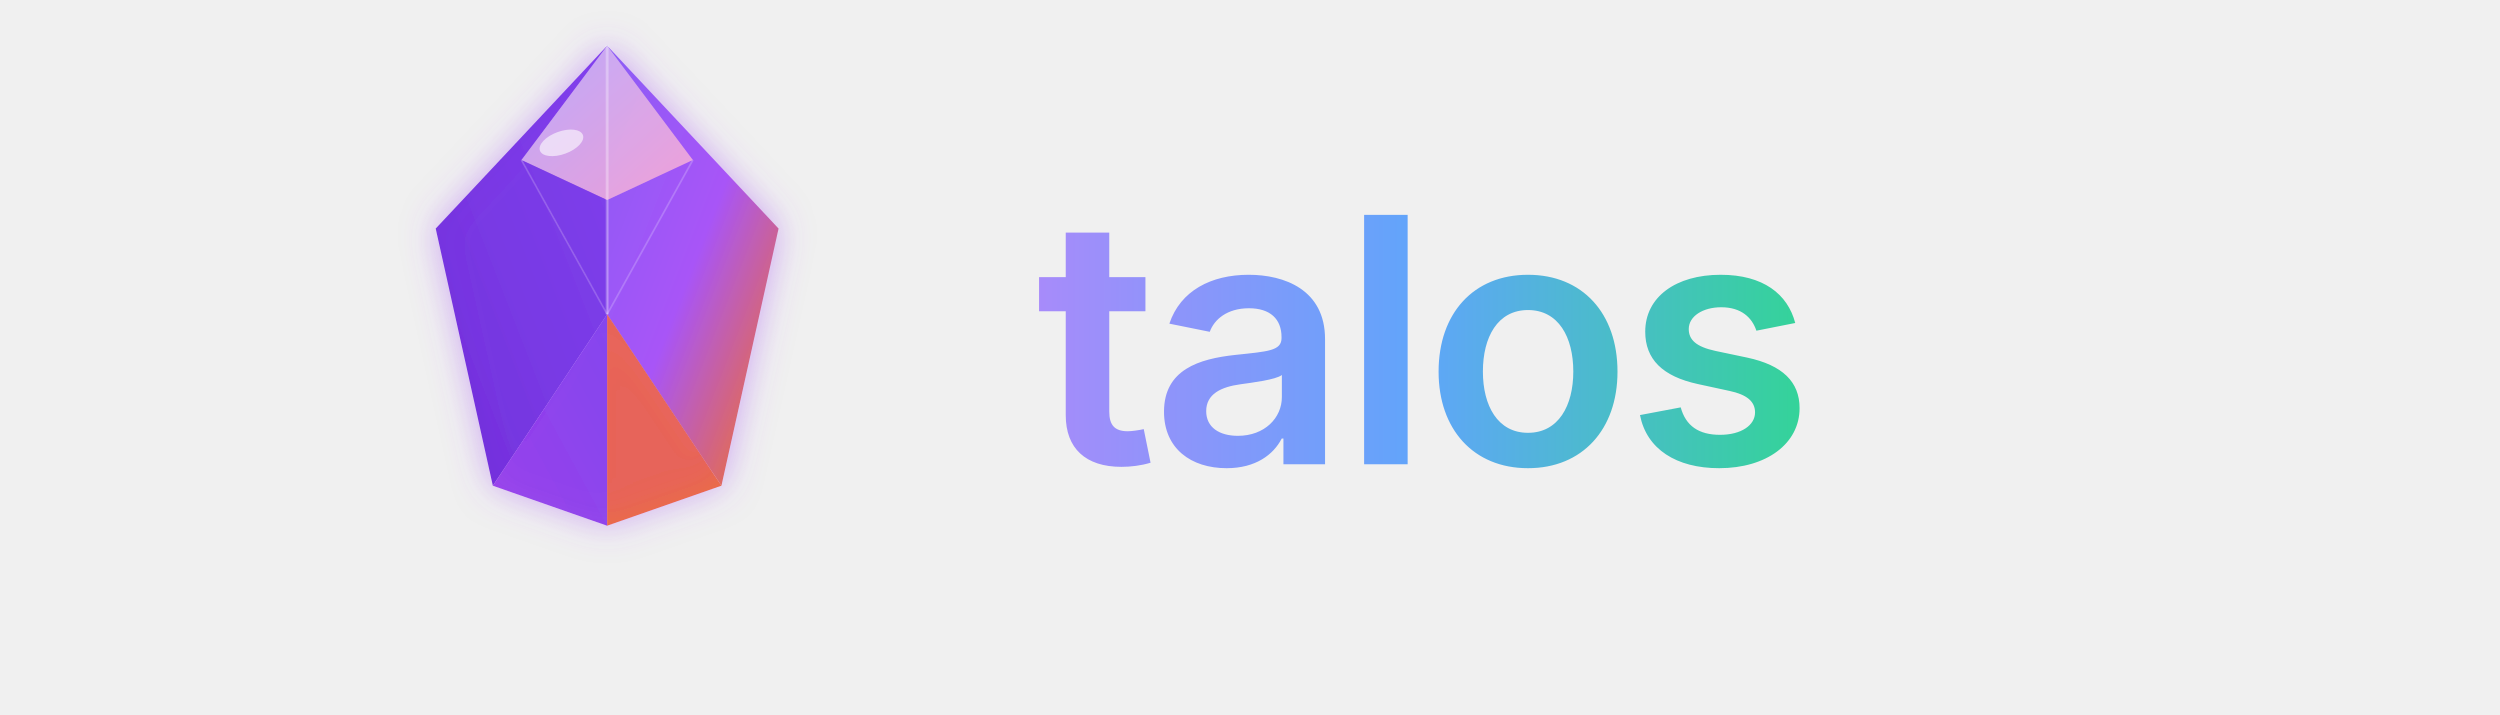
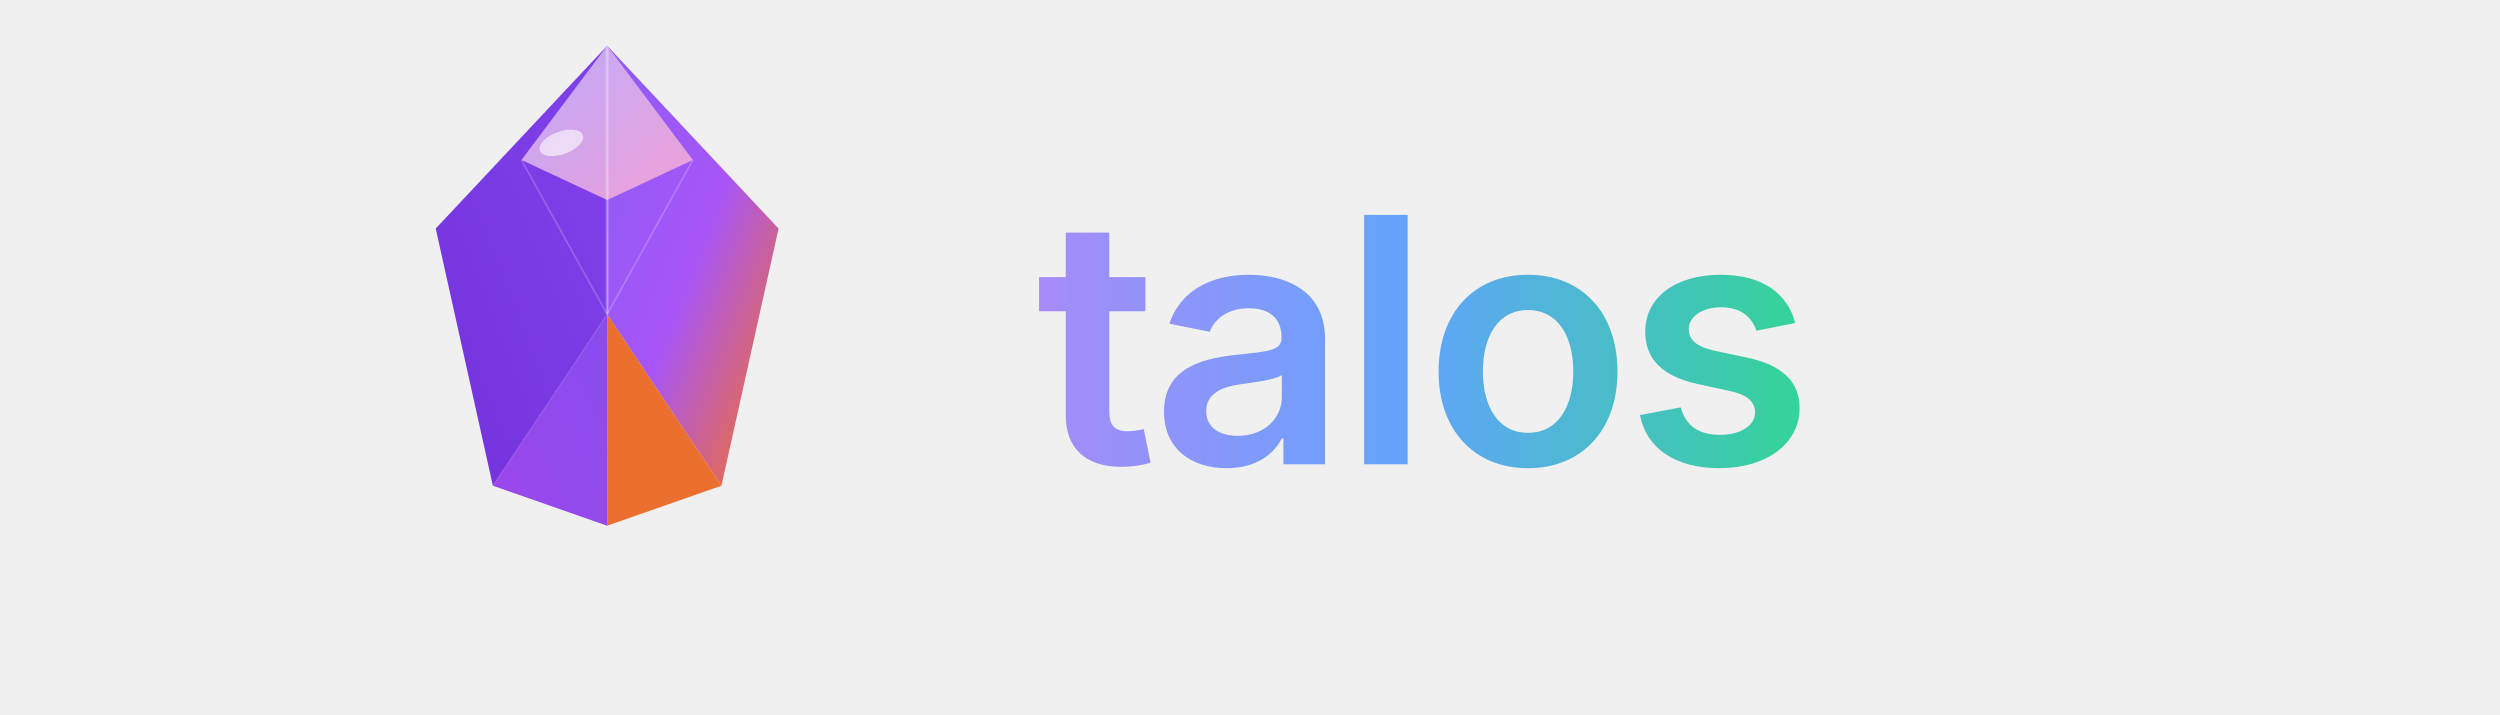
<svg xmlns="http://www.w3.org/2000/svg" viewBox="0 0 350 100">
  <defs>
    <linearGradient id="warmGradient" x1="0%" y1="0%" x2="100%" y2="100%">
      <stop offset="0%" stop-color="#8B5CF6" />
      <stop offset="50%" stop-color="#A855F7" />
      <stop offset="100%" stop-color="#F97316" />
    </linearGradient>
    <linearGradient id="highlightGradient" x1="0%" y1="0%" x2="100%" y2="100%">
      <stop offset="0%" stop-color="#C4B5FD" />
      <stop offset="100%" stop-color="#F9A8D4" />
    </linearGradient>
    <linearGradient id="shadowGradient" x1="100%" y1="0%" x2="0%" y2="100%">
      <stop offset="0%" stop-color="#7C3AED" />
      <stop offset="100%" stop-color="#9333EA" />
    </linearGradient>
    <linearGradient id="deepGradient" x1="0%" y1="100%" x2="100%" y2="0%">
      <stop offset="0%" stop-color="#6D28D9" />
      <stop offset="100%" stop-color="#7C3AED" />
    </linearGradient>
    <linearGradient id="textGradient" x1="0%" y1="0%" x2="100%" y2="0%">
      <stop offset="0%" stop-color="#a78bfa" />
      <stop offset="50%" stop-color="#60a5fa" />
      <stop offset="100%" stop-color="#34d399" />
    </linearGradient>
    <filter id="outerGlow" x="-50%" y="-50%" width="200%" height="200%">
      <feGaussianBlur stdDeviation="3" result="blur" />
      <feFlood flood-color="#A855F7" flood-opacity="0.5" />
      <feComposite in2="blur" operator="in" />
      <feMerge>
        <feMergeNode />
        <feMergeNode in="SourceGraphic" />
      </feMerge>
    </filter>
  </defs>
-   <g transform="translate(45, 0) scale(0.8)" filter="url(#outerGlow)">
+   <g transform="translate(45, 0) scale(0.8)">
    <polygon points="50,8 20,40 30,85 50,55" fill="url(#deepGradient)" opacity="0.95" />
    <polygon points="50,8 80,40 70,85 50,55" fill="url(#warmGradient)" />
    <polygon points="30,85 50,55 50,92" fill="url(#shadowGradient)" opacity="0.9" />
    <polygon points="70,85 50,55 50,92" fill="#EA580C" opacity="0.85" />
    <polygon points="50,8 35,28 50,35 65,28" fill="url(#highlightGradient)" opacity="0.9" />
    <line x1="50" y1="8" x2="50" y2="55" stroke="#fff" stroke-width="0.5" opacity="0.3" />
    <line x1="35" y1="28" x2="50" y2="55" stroke="#fff" stroke-width="0.3" opacity="0.2" />
    <line x1="65" y1="28" x2="50" y2="55" stroke="#fff" stroke-width="0.3" opacity="0.2" />
    <ellipse cx="42" cy="25" rx="4" ry="2" fill="#fff" opacity="0.6" transform="rotate(-20 42 25)" />
  </g>
  <text x="145" y="65" font-family="Inter, -apple-system, BlinkMacSystemFont, 'Segoe UI', sans-serif" font-size="48" font-weight="600" letter-spacing="-1" fill="url(#textGradient)">talos</text>
</svg>
